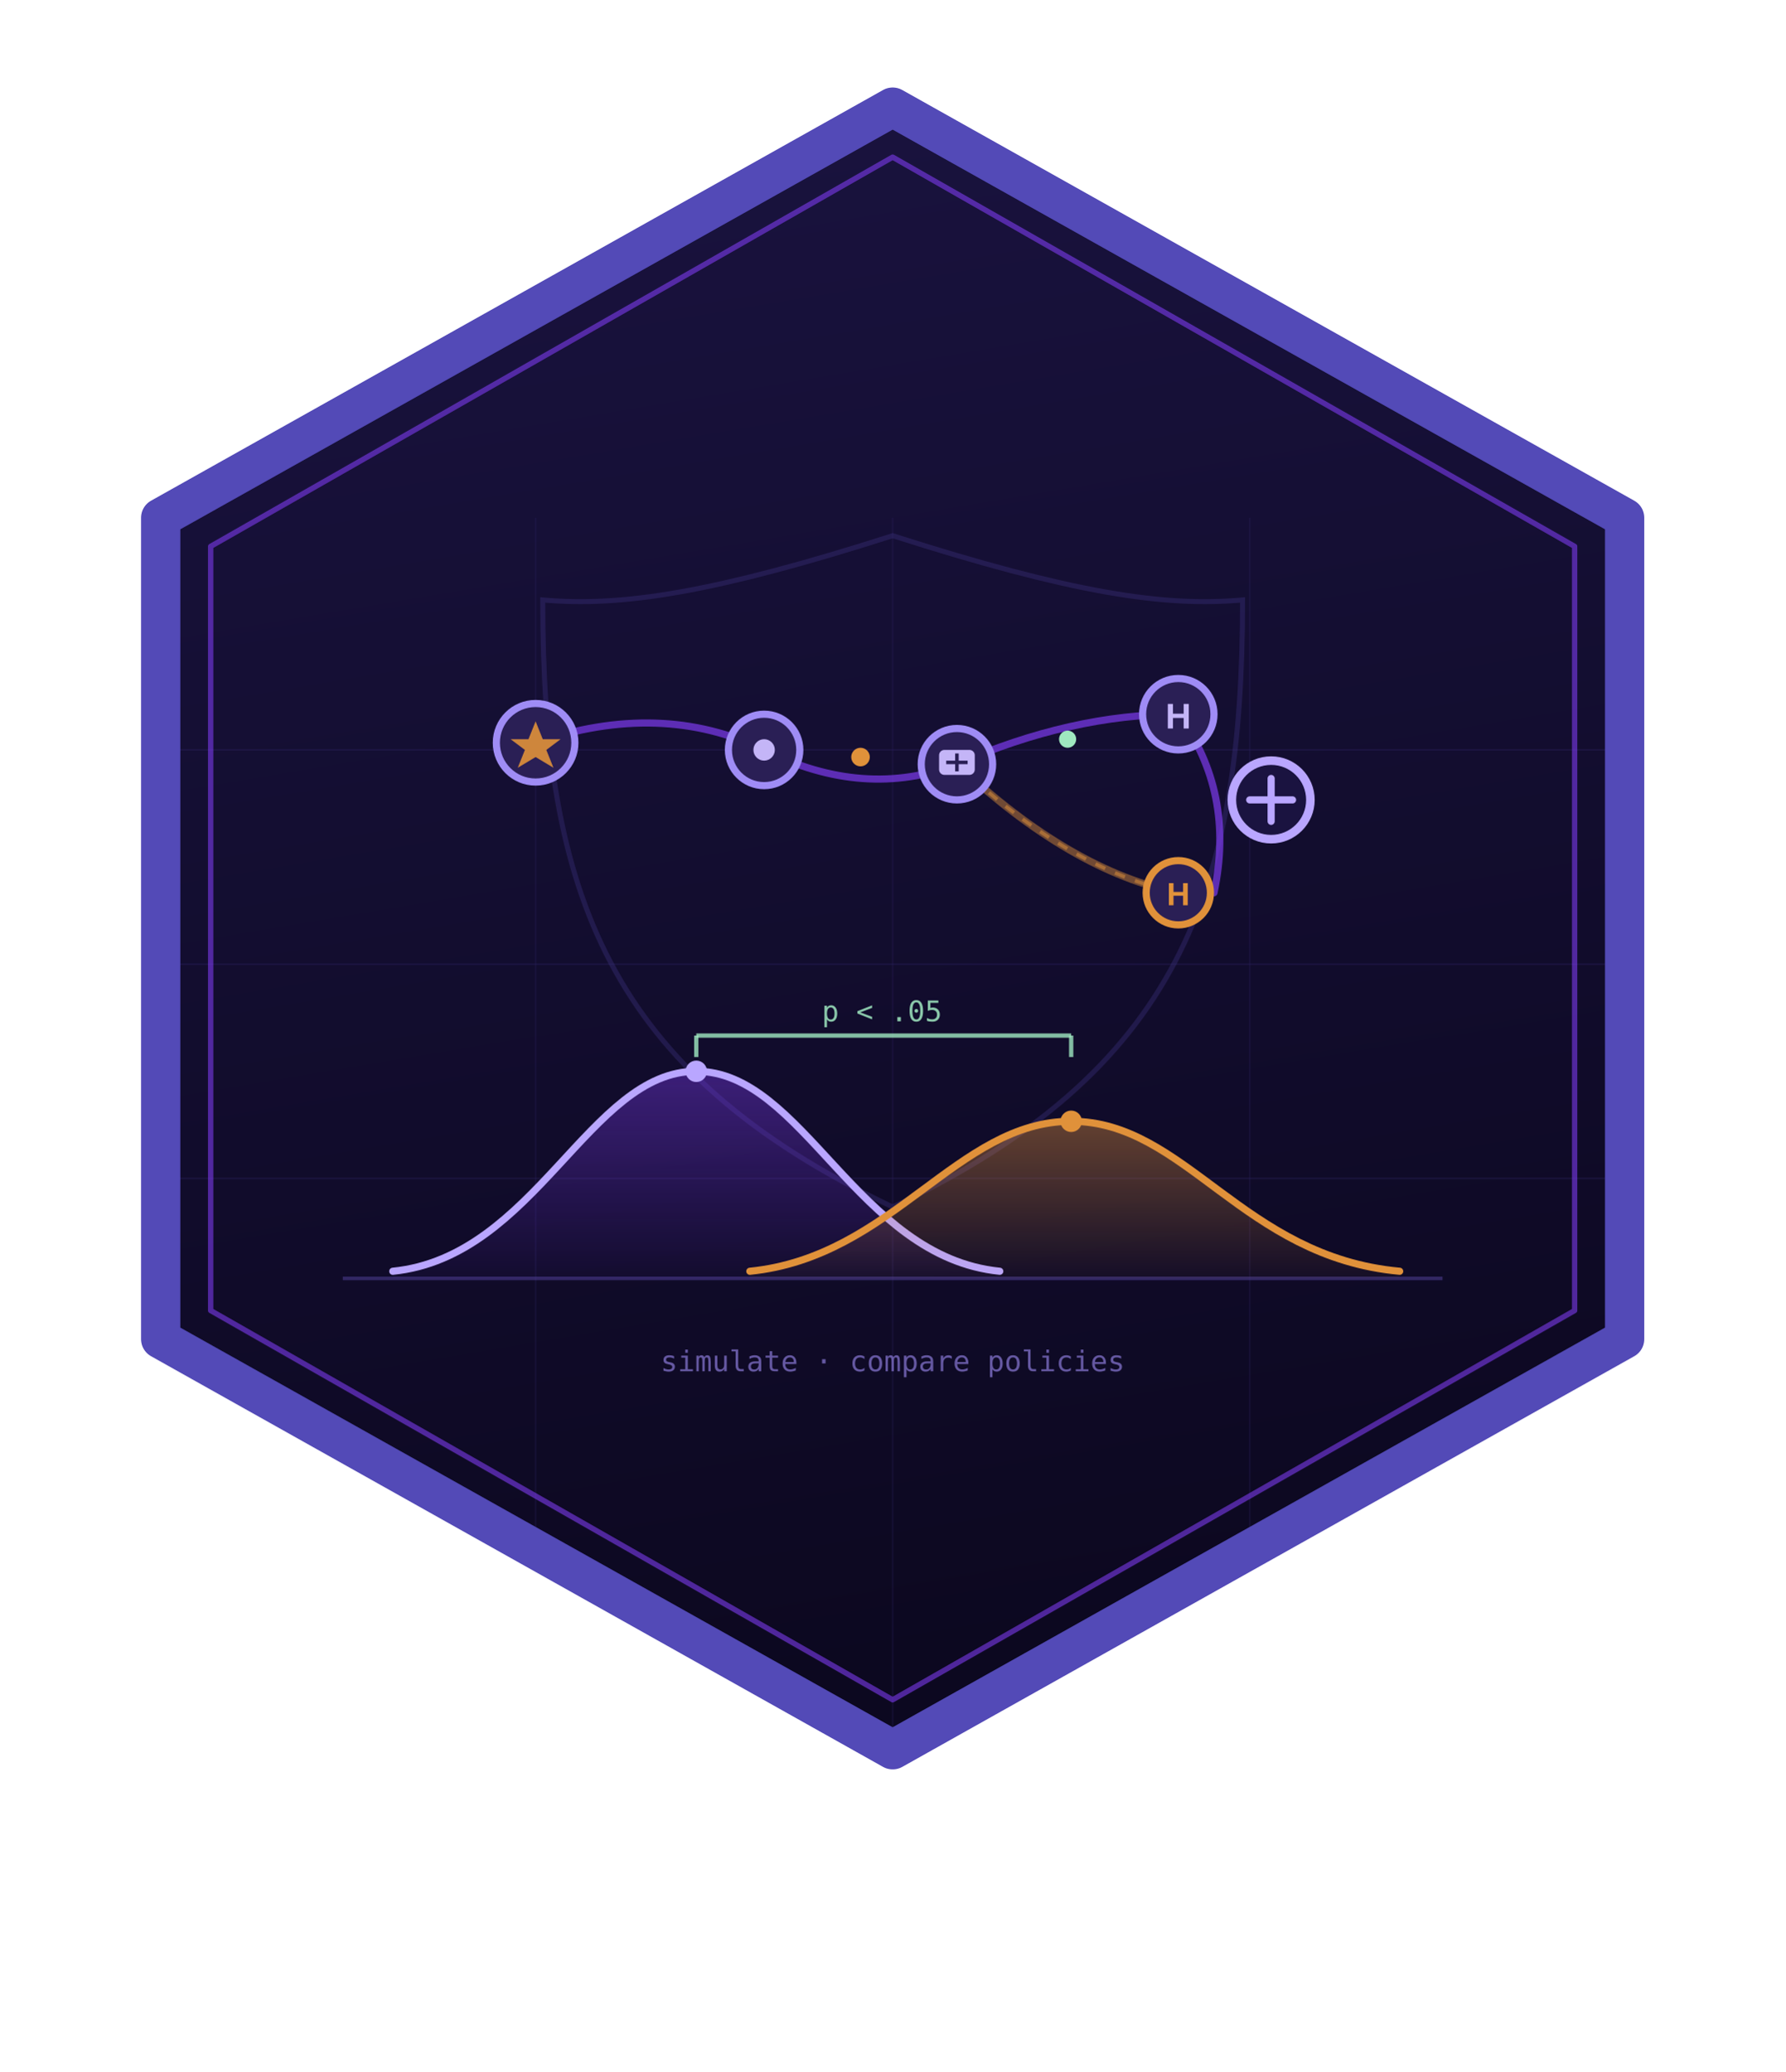
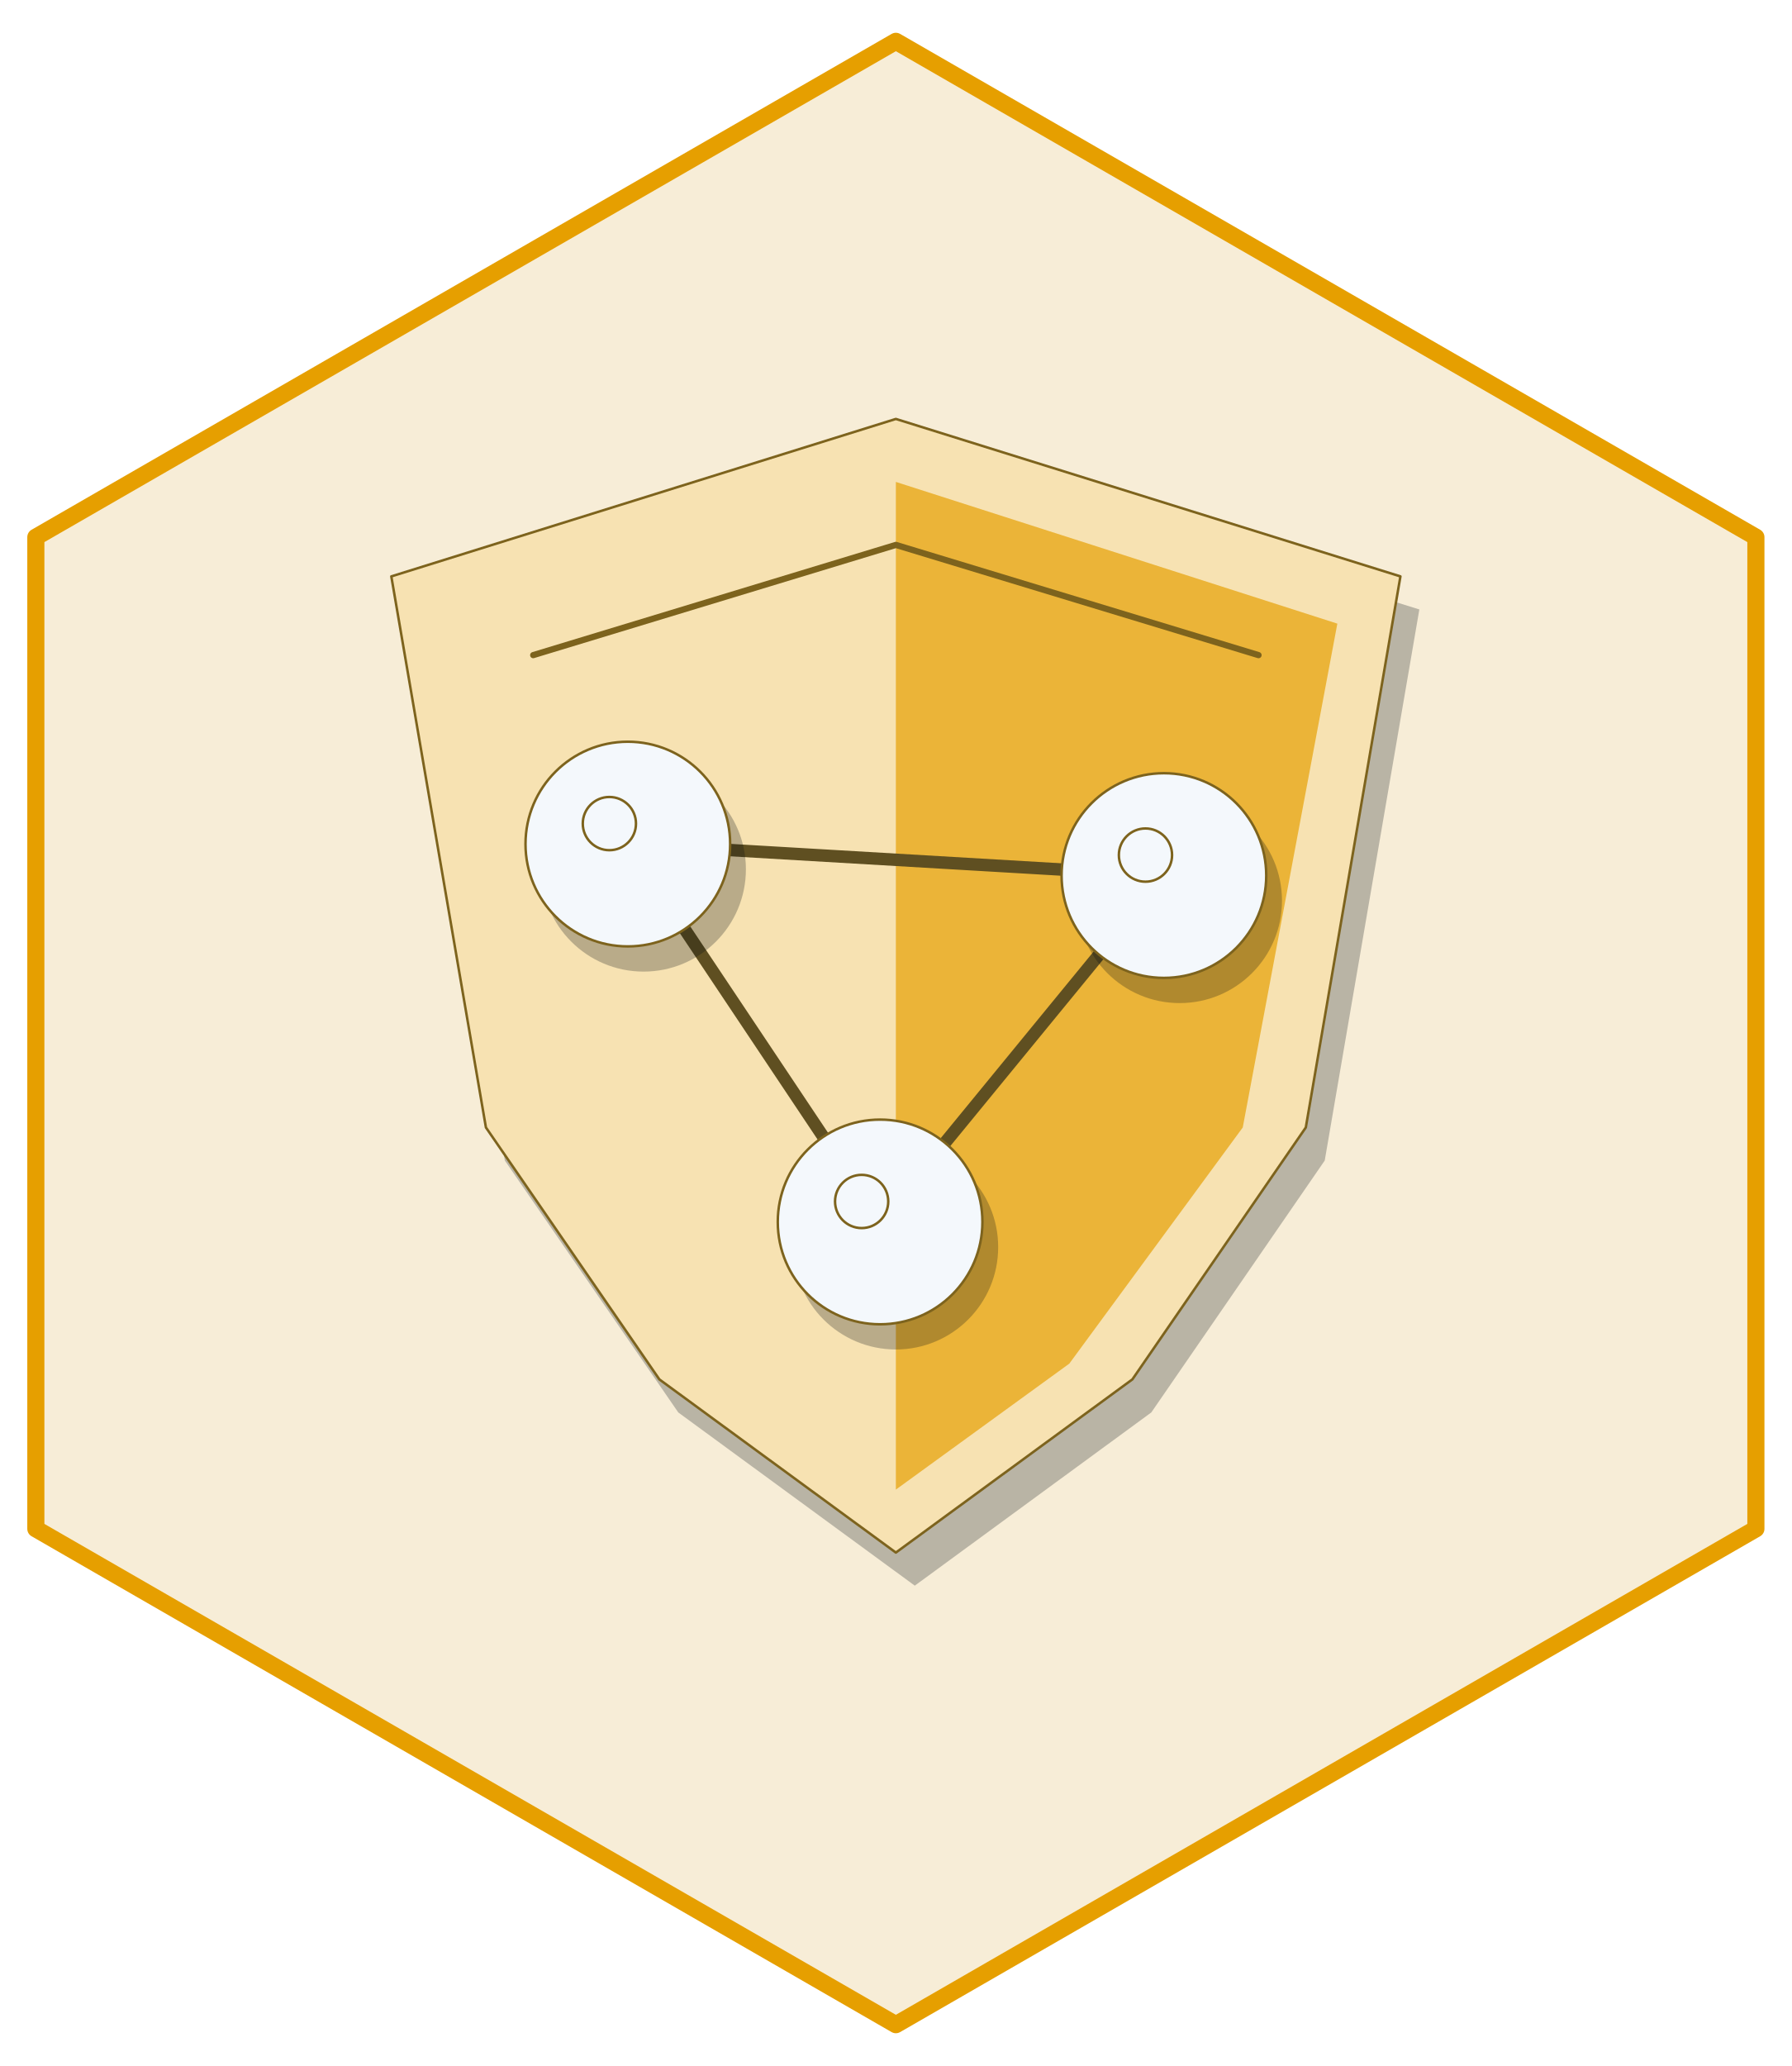
- <svg xmlns="http://www.w3.org/2000/svg" width="500" height="580" viewBox="0 0 500 580">
-   <defs>
-     <linearGradient id="bgshd" x1="0" y1="0" x2="0.15" y2="1">
-       <stop offset="0%" stop-color="#1a1340" />
-       <stop offset="100%" stop-color="#0c0820" />
-     </linearGradient>
-     <linearGradient id="distA" x1="0" y1="0" x2="0" y2="1">
-       <stop offset="0%" stop-color="#7C3AED" stop-opacity="0.4" />
-       <stop offset="100%" stop-color="#7C3AED" stop-opacity="0.03" />
-     </linearGradient>
-     <linearGradient id="distB" x1="0" y1="0" x2="0" y2="1">
-       <stop offset="0%" stop-color="#E0913A" stop-opacity="0.4" />
-       <stop offset="100%" stop-color="#E0913A" stop-opacity="0.03" />
-     </linearGradient>
-     <clipPath id="hexshd">
-       <polygon points="250,30 455,145 455,375 250,490 45,375 45,145" />
-     </clipPath>
-   </defs>
-   <polygon points="250,30 455,145 455,375 250,490 45,375 45,145" fill="url(#bgshd)" />
-   <g clip-path="url(#hexshd)">
-     <line x1="45" y1="210" x2="455" y2="210" stroke="#2a2060" stroke-width="0.4" opacity="0.4" />
-     <line x1="45" y1="270" x2="455" y2="270" stroke="#2a2060" stroke-width="0.4" opacity="0.4" />
-     <line x1="45" y1="330" x2="455" y2="330" stroke="#2a2060" stroke-width="0.4" opacity="0.4" />
-     <line x1="150" y1="145" x2="150" y2="490" stroke="#2a2060" stroke-width="0.4" opacity="0.3" />
-     <line x1="250" y1="145" x2="250" y2="490" stroke="#2a2060" stroke-width="0.4" opacity="0.3" />
-     <line x1="350" y1="145" x2="350" y2="490" stroke="#2a2060" stroke-width="0.4" opacity="0.3" />
-     <path d="M 250,150 C 300,166 326,170 348,168 C 348,250 330,300 250,338              C 170,300 152,250 152,168 C 174,170 200,166 250,150 Z" fill="none" stroke="#3a2f7a" stroke-width="1.4" opacity="0.4" />
-     <g stroke="#7C3AED" stroke-width="2" fill="none" opacity="0.7" stroke-linecap="round">
-       <path d="M 150,208 Q 185,196 214,210" />
-       <path d="M 214,210 Q 242,224 268,214" />
-       <path d="M 268,214 Q 300,200 330,200" stroke-dasharray="1 0" />
-       <path d="M 268,214 Q 300,244 330,250" stroke="#E0913A" opacity="0.65" />
-       <path d="M 330,200 Q 346,222 340,250" />
-     </g>
-     <path d="M 268,214 Q 300,244 330,250" fill="none" stroke="#E0913A" stroke-width="1" stroke-dasharray="3 3" opacity="0.5" />
-     <circle cx="150" cy="208" r="11" fill="#2a1f55" stroke="#9F8CF5" stroke-width="2" />
-     <polygon points="150,202 152,207 157,207 153,210 155,215 150,212 145,215 147,210 143,207 148,207" fill="#E0913A" opacity="0.9" />
-     <circle cx="214" cy="210" r="10" fill="#2a1f55" stroke="#9F8CF5" stroke-width="2" />
-     <circle cx="214" cy="210" r="3" fill="#C4B5F7" />
-     <circle cx="268" cy="214" r="10" fill="#2a1f55" stroke="#9F8CF5" stroke-width="2" />
-     <rect x="263" y="210" width="10" height="7" rx="1.5" fill="#C4B5F7" />
-     <line x1="268" y1="211" x2="268" y2="216" stroke="#2a1f55" stroke-width="1" />
-     <line x1="265" y1="213.5" x2="271" y2="213.5" stroke="#2a1f55" stroke-width="1" />
-     <circle cx="330" cy="200" r="10" fill="#2a1f55" stroke="#9F8CF5" stroke-width="2" />
-     <text font-family="Arial, sans-serif" font-weight="700" font-size="10" fill="#C4B5F7" text-anchor="middle" x="330" y="204">H</text>
-     <circle cx="330" cy="250" r="9" fill="#2a1f55" stroke="#E0913A" stroke-width="2" />
-     <text font-family="Arial, sans-serif" font-weight="700" font-size="9" fill="#E0913A" text-anchor="middle" x="330" y="253.5">H</text>
-     <circle cx="340" cy="250" r="0" />
-     <circle cx="356" cy="224" r="11" fill="#1a1340" stroke="#B9A6FF" stroke-width="2.4" />
-     <path d="M 356,218 v 12 M 350,224 h 12" stroke="#B9A6FF" stroke-width="2" stroke-linecap="round" />
-     <circle cx="241" cy="212" r="2.6" fill="#E0913A" />
-     <circle cx="299" cy="207" r="2.4" fill="#9FE8C0" />
-     <line x1="96" y1="358" x2="404" y2="358" stroke="#4a3a8a" stroke-width="1" opacity="0.6" />
-     <path d="M 110,356 C 150,352 165,300 195,300 C 225,300 240,352 280,356 L 280,358 L 110,358 Z" fill="url(#distA)" />
-     <path d="M 110,356 C 150,352 165,300 195,300 C 225,300 240,352 280,356" fill="none" stroke="#B9A6FF" stroke-width="2" stroke-linecap="round" />
-     <path d="M 210,356 C 250,352 268,314 300,314 C 332,314 348,352 392,356 L 392,358 L 210,358 Z" fill="url(#distB)" />
-     <path d="M 210,356 C 250,352 268,314 300,314 C 332,314 348,352 392,356" fill="none" stroke="#E0913A" stroke-width="2" stroke-linecap="round" />
-     <line x1="195" y1="290" x2="300" y2="290" stroke="#9FE8C0" stroke-width="1.2" opacity="0.8" />
-     <line x1="195" y1="290" x2="195" y2="296" stroke="#9FE8C0" stroke-width="1.2" opacity="0.8" />
-     <line x1="300" y1="290" x2="300" y2="296" stroke="#9FE8C0" stroke-width="1.2" opacity="0.8" />
-     <text font-family="monospace" font-size="8" fill="#9FE8C0" opacity="0.85" text-anchor="middle" x="247" y="286">p &lt; .05</text>
-     <circle cx="195" cy="300" r="3" fill="#B9A6FF" />
-     <circle cx="300" cy="314" r="3" fill="#E0913A" />
-     <text font-family="monospace" font-size="8" fill="#9F8CF5" opacity="0.6" text-anchor="middle" x="250" y="384">simulate · compare policies</text>
-   </g>
-   <polygon points="250,30 455,145 455,375 250,490 45,375 45,145" fill="none" stroke="#534AB7" stroke-width="11" stroke-linejoin="round" />
-   <polygon points="250,44 441,153 441,367 250,476 59,367 59,153" fill="none" stroke="#7C3AED" stroke-width="1.5" stroke-linejoin="round" opacity="0.6" />
+ <svg xmlns="http://www.w3.org/2000/svg" width="432pt" height="498pt" viewBox="0 0 432 498">
+   <path fill-rule="nonzero" fill="rgb(96.863%, 92.941%, 84.314%)" fill-opacity="1" stroke-width="4.125" stroke-linecap="round" stroke-linejoin="round" stroke="rgb(90.196%, 62.353%, 0%)" stroke-opacity="1" stroke-miterlimit="10" d="M 216 9.961 L 423.359 129.48 L 423.359 368.52 L 216 488.039 L 8.641 368.52 L 8.641 129.48 Z M 216 9.961 " />
+   <path fill-rule="nonzero" fill="rgb(1.176%, 3.922%, 7.059%)" fill-opacity="0.251" d="M 98.91 146.906 L 220.562 108.953 L 342.215 146.906 L 319.402 279.742 L 277.586 340.465 L 220.562 382.215 L 163.539 340.465 L 121.719 279.742 Z M 98.91 146.906 " />
+   <path fill-rule="nonzero" fill="rgb(96.863%, 88.627%, 69.804%)" fill-opacity="1" stroke-width="0.6" stroke-linecap="round" stroke-linejoin="round" stroke="rgb(49.02%, 38.824%, 11.373%)" stroke-opacity="1" stroke-miterlimit="10" d="M 94.348 138.938 L 216 100.984 L 337.652 138.938 L 314.84 271.773 L 273.023 332.496 L 216 374.242 L 158.977 332.496 L 117.16 271.773 Z M 94.348 138.938 " />
+   <path fill-rule="nonzero" fill="rgb(92.157%, 70.588%, 21.961%)" fill-opacity="1" d="M 216 116.164 L 322.445 150.324 L 299.637 271.773 L 257.816 328.699 L 216 359.062 Z M 216 116.164 " />
+   <path fill="none" stroke-width="3" stroke-linecap="round" stroke-linejoin="round" stroke="rgb(37.255%, 30.98%, 12.941%)" stroke-opacity="1" stroke-miterlimit="10" d="M 151.371 203.457 L 212.199 294.543 L 280.629 211.047 " />
+   <path fill="none" stroke-width="3" stroke-linecap="round" stroke-linejoin="round" stroke="rgb(37.255%, 30.98%, 12.941%)" stroke-opacity="1" stroke-miterlimit="10" d="M 151.371 203.457 L 280.629 211.047 " />
+   <path fill-rule="nonzero" fill="rgb(1.176%, 3.922%, 7.059%)" fill-opacity="0.251" d="M 179.844 209.527 C 179.844 223.152 168.801 234.199 155.176 234.199 C 141.551 234.199 130.504 223.152 130.504 209.527 C 130.504 195.906 141.551 184.859 155.176 184.859 C 168.801 184.859 179.844 195.906 179.844 209.527 " />
+   <path fill-rule="nonzero" fill="rgb(95.686%, 97.255%, 98.824%)" fill-opacity="1" stroke-width="0.6" stroke-linecap="round" stroke-linejoin="round" stroke="rgb(49.02%, 38.824%, 11.373%)" stroke-opacity="1" stroke-miterlimit="10" d="M 176.043 203.457 C 176.043 217.082 164.996 228.125 151.371 228.125 C 137.75 228.125 126.703 217.082 126.703 203.457 C 126.703 189.832 137.75 178.789 151.371 178.789 C 164.996 178.789 176.043 189.832 176.043 203.457 " />
+   <path fill-rule="nonzero" fill="rgb(95.686%, 97.255%, 98.824%)" fill-opacity="1" stroke-width="0.6" stroke-linecap="round" stroke-linejoin="round" stroke="rgb(49.02%, 38.824%, 11.373%)" stroke-opacity="1" stroke-miterlimit="10" d="M 153.34 198.523 C 153.34 202.066 150.469 204.938 146.926 204.938 C 143.383 204.938 140.512 202.066 140.512 198.523 C 140.512 194.98 143.383 192.109 146.926 192.109 C 150.469 192.109 153.34 194.98 153.34 198.523 " />
+   <path fill-rule="nonzero" fill="rgb(1.176%, 3.922%, 7.059%)" fill-opacity="0.251" d="M 240.668 300.617 C 240.668 314.238 229.625 325.285 216 325.285 C 202.375 325.285 191.332 314.238 191.332 300.617 C 191.332 286.992 202.375 275.945 216 275.945 C 229.625 275.945 240.668 286.992 240.668 300.617 " />
+   <path fill-rule="nonzero" fill="rgb(95.686%, 97.255%, 98.824%)" fill-opacity="1" stroke-width="0.6" stroke-linecap="round" stroke-linejoin="round" stroke="rgb(49.02%, 38.824%, 11.373%)" stroke-opacity="1" stroke-miterlimit="10" d="M 236.867 294.543 C 236.867 308.168 225.824 319.211 212.199 319.211 C 198.574 319.211 187.527 308.168 187.527 294.543 C 187.527 280.918 198.574 269.875 212.199 269.875 C 225.824 269.875 236.867 280.918 236.867 294.543 " />
+   <path fill-rule="nonzero" fill="rgb(95.686%, 97.255%, 98.824%)" fill-opacity="1" stroke-width="0.6" stroke-linecap="round" stroke-linejoin="round" stroke="rgb(49.02%, 38.824%, 11.373%)" stroke-opacity="1" stroke-miterlimit="10" d="M 214.164 289.609 C 214.164 293.152 211.293 296.023 207.75 296.023 C 204.207 296.023 201.336 293.152 201.336 289.609 C 201.336 286.066 204.207 283.195 207.75 283.195 C 211.293 283.195 214.164 286.066 214.164 289.609 " />
+   <path fill-rule="nonzero" fill="rgb(1.176%, 3.922%, 7.059%)" fill-opacity="0.251" d="M 309.098 217.121 C 309.098 230.746 298.055 241.789 284.43 241.789 C 270.805 241.789 259.758 230.746 259.758 217.121 C 259.758 203.496 270.805 192.449 284.43 192.449 C 298.055 192.449 309.098 203.496 309.098 217.121 " />
+   <path fill-rule="nonzero" fill="rgb(95.686%, 97.255%, 98.824%)" fill-opacity="1" stroke-width="0.6" stroke-linecap="round" stroke-linejoin="round" stroke="rgb(49.02%, 38.824%, 11.373%)" stroke-opacity="1" stroke-miterlimit="10" d="M 305.297 211.047 C 305.297 224.672 294.25 235.715 280.629 235.715 C 267.004 235.715 255.957 224.672 255.957 211.047 C 255.957 197.422 267.004 186.379 280.629 186.379 C 294.25 186.379 305.297 197.422 305.297 211.047 " />
+   <path fill-rule="nonzero" fill="rgb(95.686%, 97.255%, 98.824%)" fill-opacity="1" stroke-width="0.6" stroke-linecap="round" stroke-linejoin="round" stroke="rgb(49.02%, 38.824%, 11.373%)" stroke-opacity="1" stroke-miterlimit="10" d="M 282.594 206.113 C 282.594 209.656 279.723 212.527 276.18 212.527 C 272.637 212.527 269.766 209.656 269.766 206.113 C 269.766 202.57 272.637 199.699 276.18 199.699 C 279.723 199.699 282.594 202.57 282.594 206.113 " />
+   <path fill="none" stroke-width="1.5" stroke-linecap="round" stroke-linejoin="round" stroke="rgb(49.02%, 38.824%, 11.373%)" stroke-opacity="1" stroke-miterlimit="10" d="M 128.562 157.914 L 216 131.348 L 303.438 157.914 " />
</svg>
